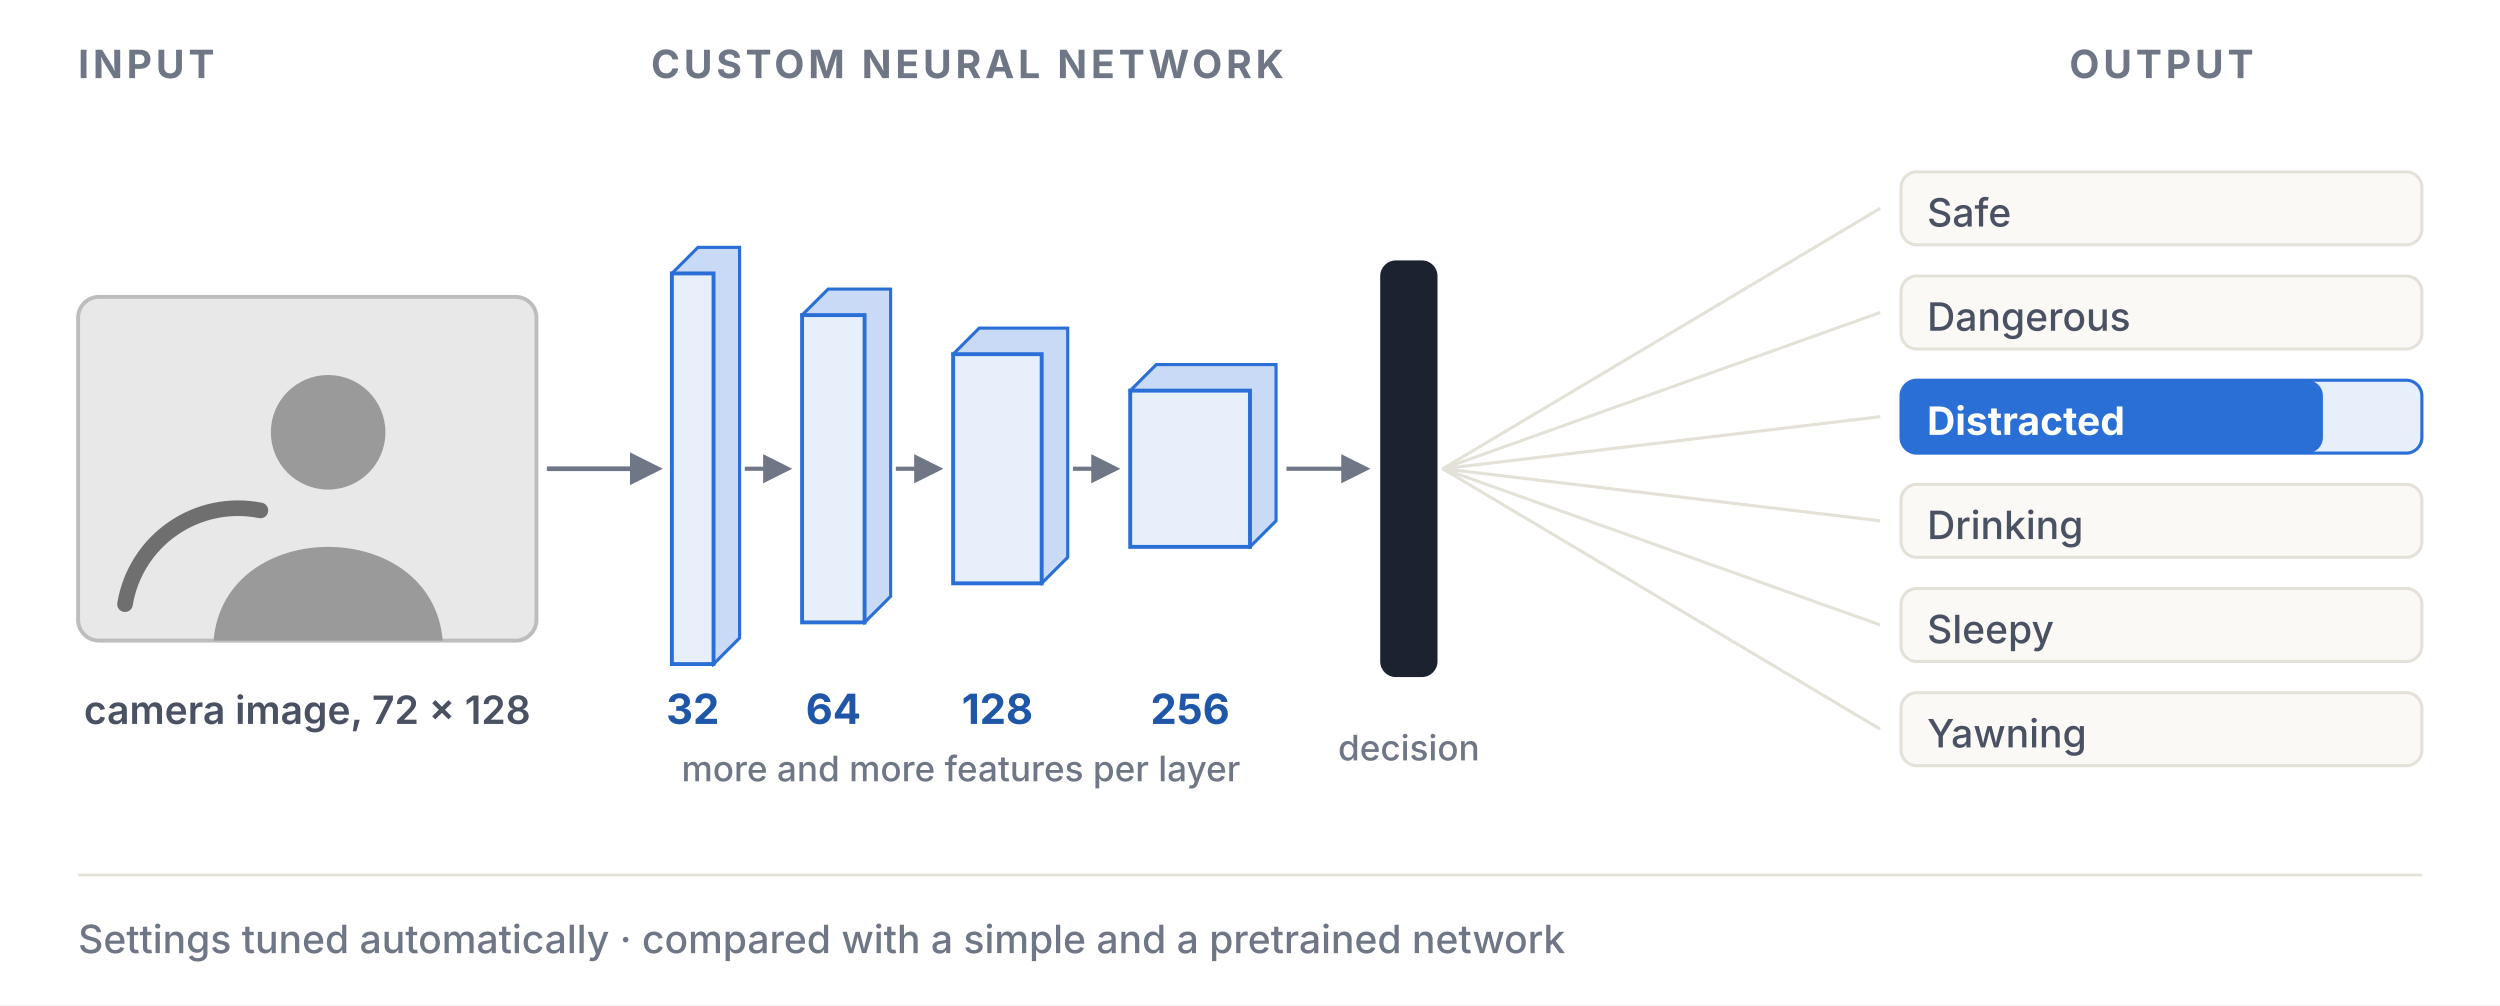
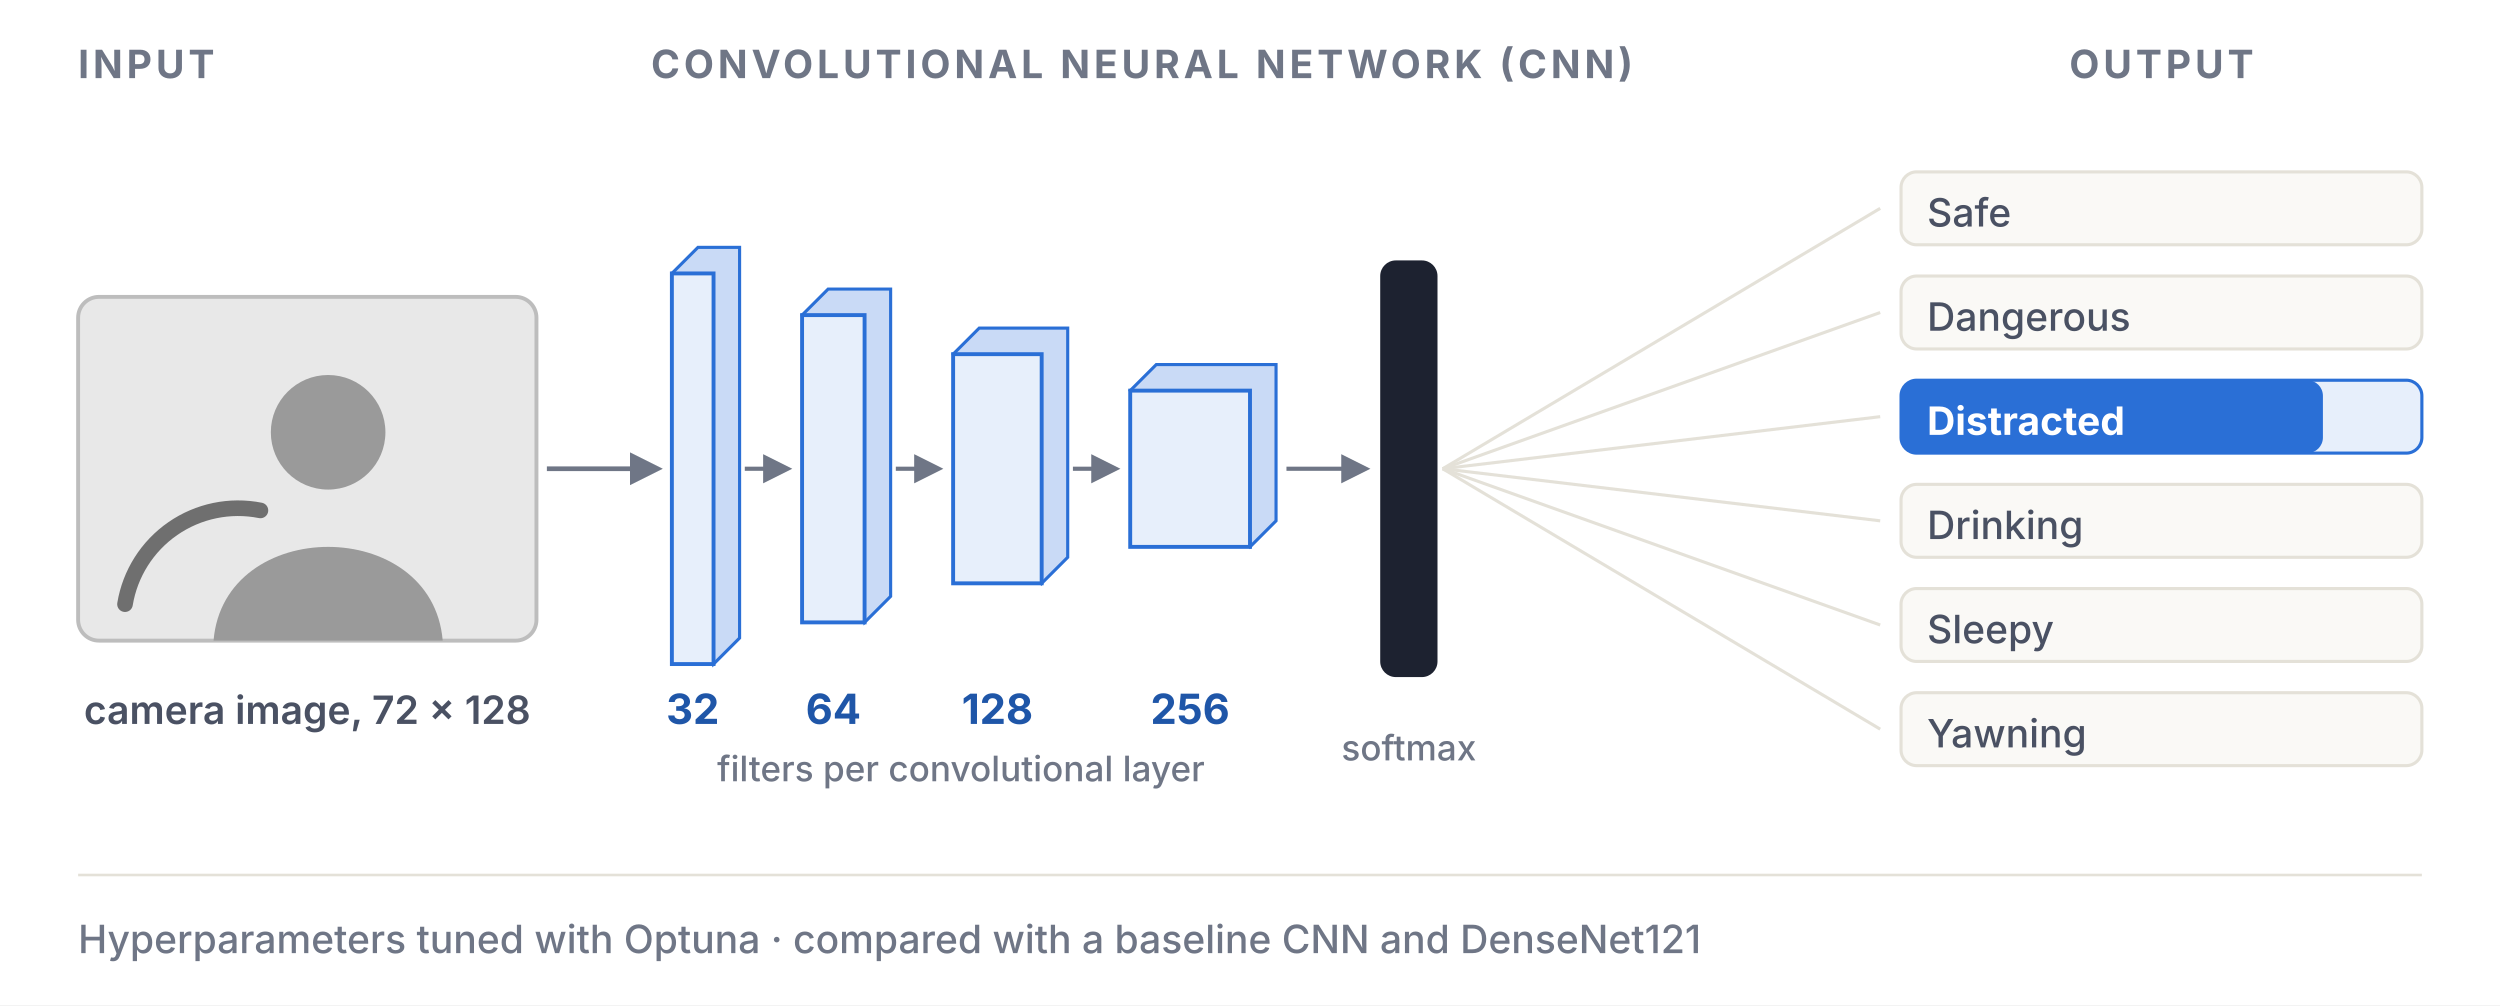
<svg xmlns="http://www.w3.org/2000/svg" viewBox="0 60 960 386" width="960" height="386" font-family="Inter, 'Segoe UI', Helvetica, Arial, sans-serif">
  <rect y="60" width="960" height="386" fill="#ffffff" />
  <defs>
    <marker id="a" viewBox="0 0 10 10" refX="8" refY="5" markerWidth="7" markerHeight="7" orient="auto">
      <path d="M0,0 L10,5 L0,10 z" fill="#6f7686" />
    </marker>
  </defs>
  <text x="30" y="90" font-size="15" fill="#6f7686" font-weight="700" text-anchor="start" letter-spacing="1.5">INPUT</text>
-   <text x="250" y="90" font-size="15" fill="#6f7686" font-weight="700" text-anchor="start" letter-spacing="1.5">CUSTOM NEURAL NETWORK</text>
+   <text x="250" y="90" font-size="15" fill="#6f7686" font-weight="700" text-anchor="start" letter-spacing="1.5">CONVOLUTIONAL NEURAL NETWORK (CNN)</text>
  <text x="560" y="90" font-size="15" fill="#6f7686" font-weight="700" text-anchor="middle" letter-spacing="1.5" />
  <text x="830" y="90" font-size="15" fill="#6f7686" font-weight="700" text-anchor="middle" letter-spacing="1.5">OUTPUT</text>
  <rect x="30" y="174" width="176" height="132" rx="8" fill="#e8e8e8" stroke="#bdbdbd" stroke-width="1.5" />
  <circle cx="126" cy="226" r="22" fill="#9a9a9a" />
  <path d="M82,306 C86,258 166,258 170,306 Z" fill="#9a9a9a" />
  <path d="M48,292 A44,44 0 0 1 100,256" fill="none" stroke="#6f6f6f" stroke-width="6" stroke-linecap="round" />
  <text x="118.0" y="338" font-size="15" fill="#4a5163" font-weight="600" text-anchor="middle">camera image, 72 × 128</text>
  <line x1="210" y1="240" x2="252" y2="240" stroke="#6f7686" stroke-width="1.8" marker-end="url(#a)" />
  <path d="M258,165.0 l10,-10 h16 v150 l-10,10 z" fill="#c9daf6" stroke="#2a6fd6" stroke-width="1.2" />
  <rect x="258" y="165.0" width="16" height="150" fill="#e7effb" stroke="#2a6fd6" stroke-width="1.5" />
  <text x="266.0" y="338" font-size="16" fill="#1f56a8" font-weight="700" text-anchor="middle">32</text>
  <line x1="286" y1="240" x2="302" y2="240" stroke="#6f7686" stroke-width="1.6" marker-end="url(#a)" />
  <path d="M308,181.0 l10,-10 h24 v118 l-10,10 z" fill="#c9daf6" stroke="#2a6fd6" stroke-width="1.2" />
  <rect x="308" y="181.0" width="24" height="118" fill="#e7effb" stroke="#2a6fd6" stroke-width="1.5" />
  <text x="320.0" y="338" font-size="16" fill="#1f56a8" font-weight="700" text-anchor="middle">64</text>
  <line x1="344" y1="240" x2="360" y2="240" stroke="#6f7686" stroke-width="1.6" marker-end="url(#a)" />
  <path d="M366,196.0 l10,-10 h34 v88 l-10,10 z" fill="#c9daf6" stroke="#2a6fd6" stroke-width="1.2" />
  <rect x="366" y="196.0" width="34" height="88" fill="#e7effb" stroke="#2a6fd6" stroke-width="1.5" />
  <text x="383.0" y="338" font-size="16" fill="#1f56a8" font-weight="700" text-anchor="middle">128</text>
  <line x1="412" y1="240" x2="428" y2="240" stroke="#6f7686" stroke-width="1.6" marker-end="url(#a)" />
  <path d="M434,210.0 l10,-10 h46 v60 l-10,10 z" fill="#c9daf6" stroke="#2a6fd6" stroke-width="1.2" />
  <rect x="434" y="210.0" width="46" height="60" fill="#e7effb" stroke="#2a6fd6" stroke-width="1.5" />
  <text x="457.0" y="338" font-size="16" fill="#1f56a8" font-weight="700" text-anchor="middle">256</text>
-   <text x="369.0" y="360" font-size="13.5" fill="#6f7686" font-weight="500" text-anchor="middle">more and more features per layer</text>
+   <text x="369.0" y="360" font-size="13.5" fill="#6f7686" font-weight="500" text-anchor="middle">filters per convolutional layer</text>
  <line x1="494" y1="240" x2="524" y2="240" stroke="#6f7686" stroke-width="1.6" marker-end="url(#a)" />
  <rect x="530" y="160" width="22" height="160" rx="6" fill="#1d2230" />
-   <text x="541" y="352" font-size="13.5" fill="#6f7686" font-weight="500" text-anchor="middle">decision</text>
+   <text x="541" y="352" font-size="13.5" fill="#6f7686" font-weight="500" text-anchor="middle">softmax</text>
  <line x1="554" y1="240" x2="722" y2="140.0" stroke="#e4e1d8" stroke-width="1.2" />
  <rect x="730" y="126.0" width="200" height="28" rx="6" fill="#faf9f6" stroke="#e4e1d8" stroke-width="1.2" />
  <text x="740" y="147.0" font-size="15" fill="#4a5163" font-weight="500" text-anchor="start">Safe</text>
  <line x1="554" y1="240" x2="722" y2="180.0" stroke="#e4e1d8" stroke-width="1.2" />
  <rect x="730" y="166.0" width="200" height="28" rx="6" fill="#faf9f6" stroke="#e4e1d8" stroke-width="1.2" />
  <text x="740" y="187.0" font-size="15" fill="#4a5163" font-weight="500" text-anchor="start">Dangerous</text>
  <line x1="554" y1="240" x2="722" y2="220.0" stroke="#e4e1d8" stroke-width="1.2" />
  <rect x="730" y="206.0" width="200" height="28" rx="6" fill="#e7effb" stroke="#2a6fd6" stroke-width="1.2" />
  <rect x="730" y="206.0" width="162" height="28" rx="6" fill="#2a6fd6" />
  <text x="740" y="227.0" font-size="15" fill="#ffffff" font-weight="700" text-anchor="start">Distracted</text>
  <line x1="554" y1="240" x2="722" y2="260.0" stroke="#e4e1d8" stroke-width="1.2" />
  <rect x="730" y="246.0" width="200" height="28" rx="6" fill="#faf9f6" stroke="#e4e1d8" stroke-width="1.2" />
  <text x="740" y="267.0" font-size="15" fill="#4a5163" font-weight="500" text-anchor="start">Drinking</text>
  <line x1="554" y1="240" x2="722" y2="300.0" stroke="#e4e1d8" stroke-width="1.2" />
  <rect x="730" y="286.0" width="200" height="28" rx="6" fill="#faf9f6" stroke="#e4e1d8" stroke-width="1.2" />
  <text x="740" y="307.0" font-size="15" fill="#4a5163" font-weight="500" text-anchor="start">Sleepy</text>
  <line x1="554" y1="240" x2="722" y2="340.0" stroke="#e4e1d8" stroke-width="1.2" />
  <rect x="730" y="326.0" width="200" height="28" rx="6" fill="#faf9f6" stroke="#e4e1d8" stroke-width="1.2" />
  <text x="740" y="347.0" font-size="15" fill="#4a5163" font-weight="500" text-anchor="start">Yawning</text>
  <line x1="30" y1="396" x2="930" y2="396" stroke="#e4e1d8" />
-   <text x="30" y="426" font-size="15" fill="#6f7686" font-weight="500" text-anchor="start">Settings tuned automatically · compared with a simple and a pretrained network</text>
+   <text x="30" y="426" font-size="15" fill="#6f7686" font-weight="500" text-anchor="start">Hyperparameters tuned with Optuna · compared with a baseline CNN and DenseNet121</text>
</svg>
